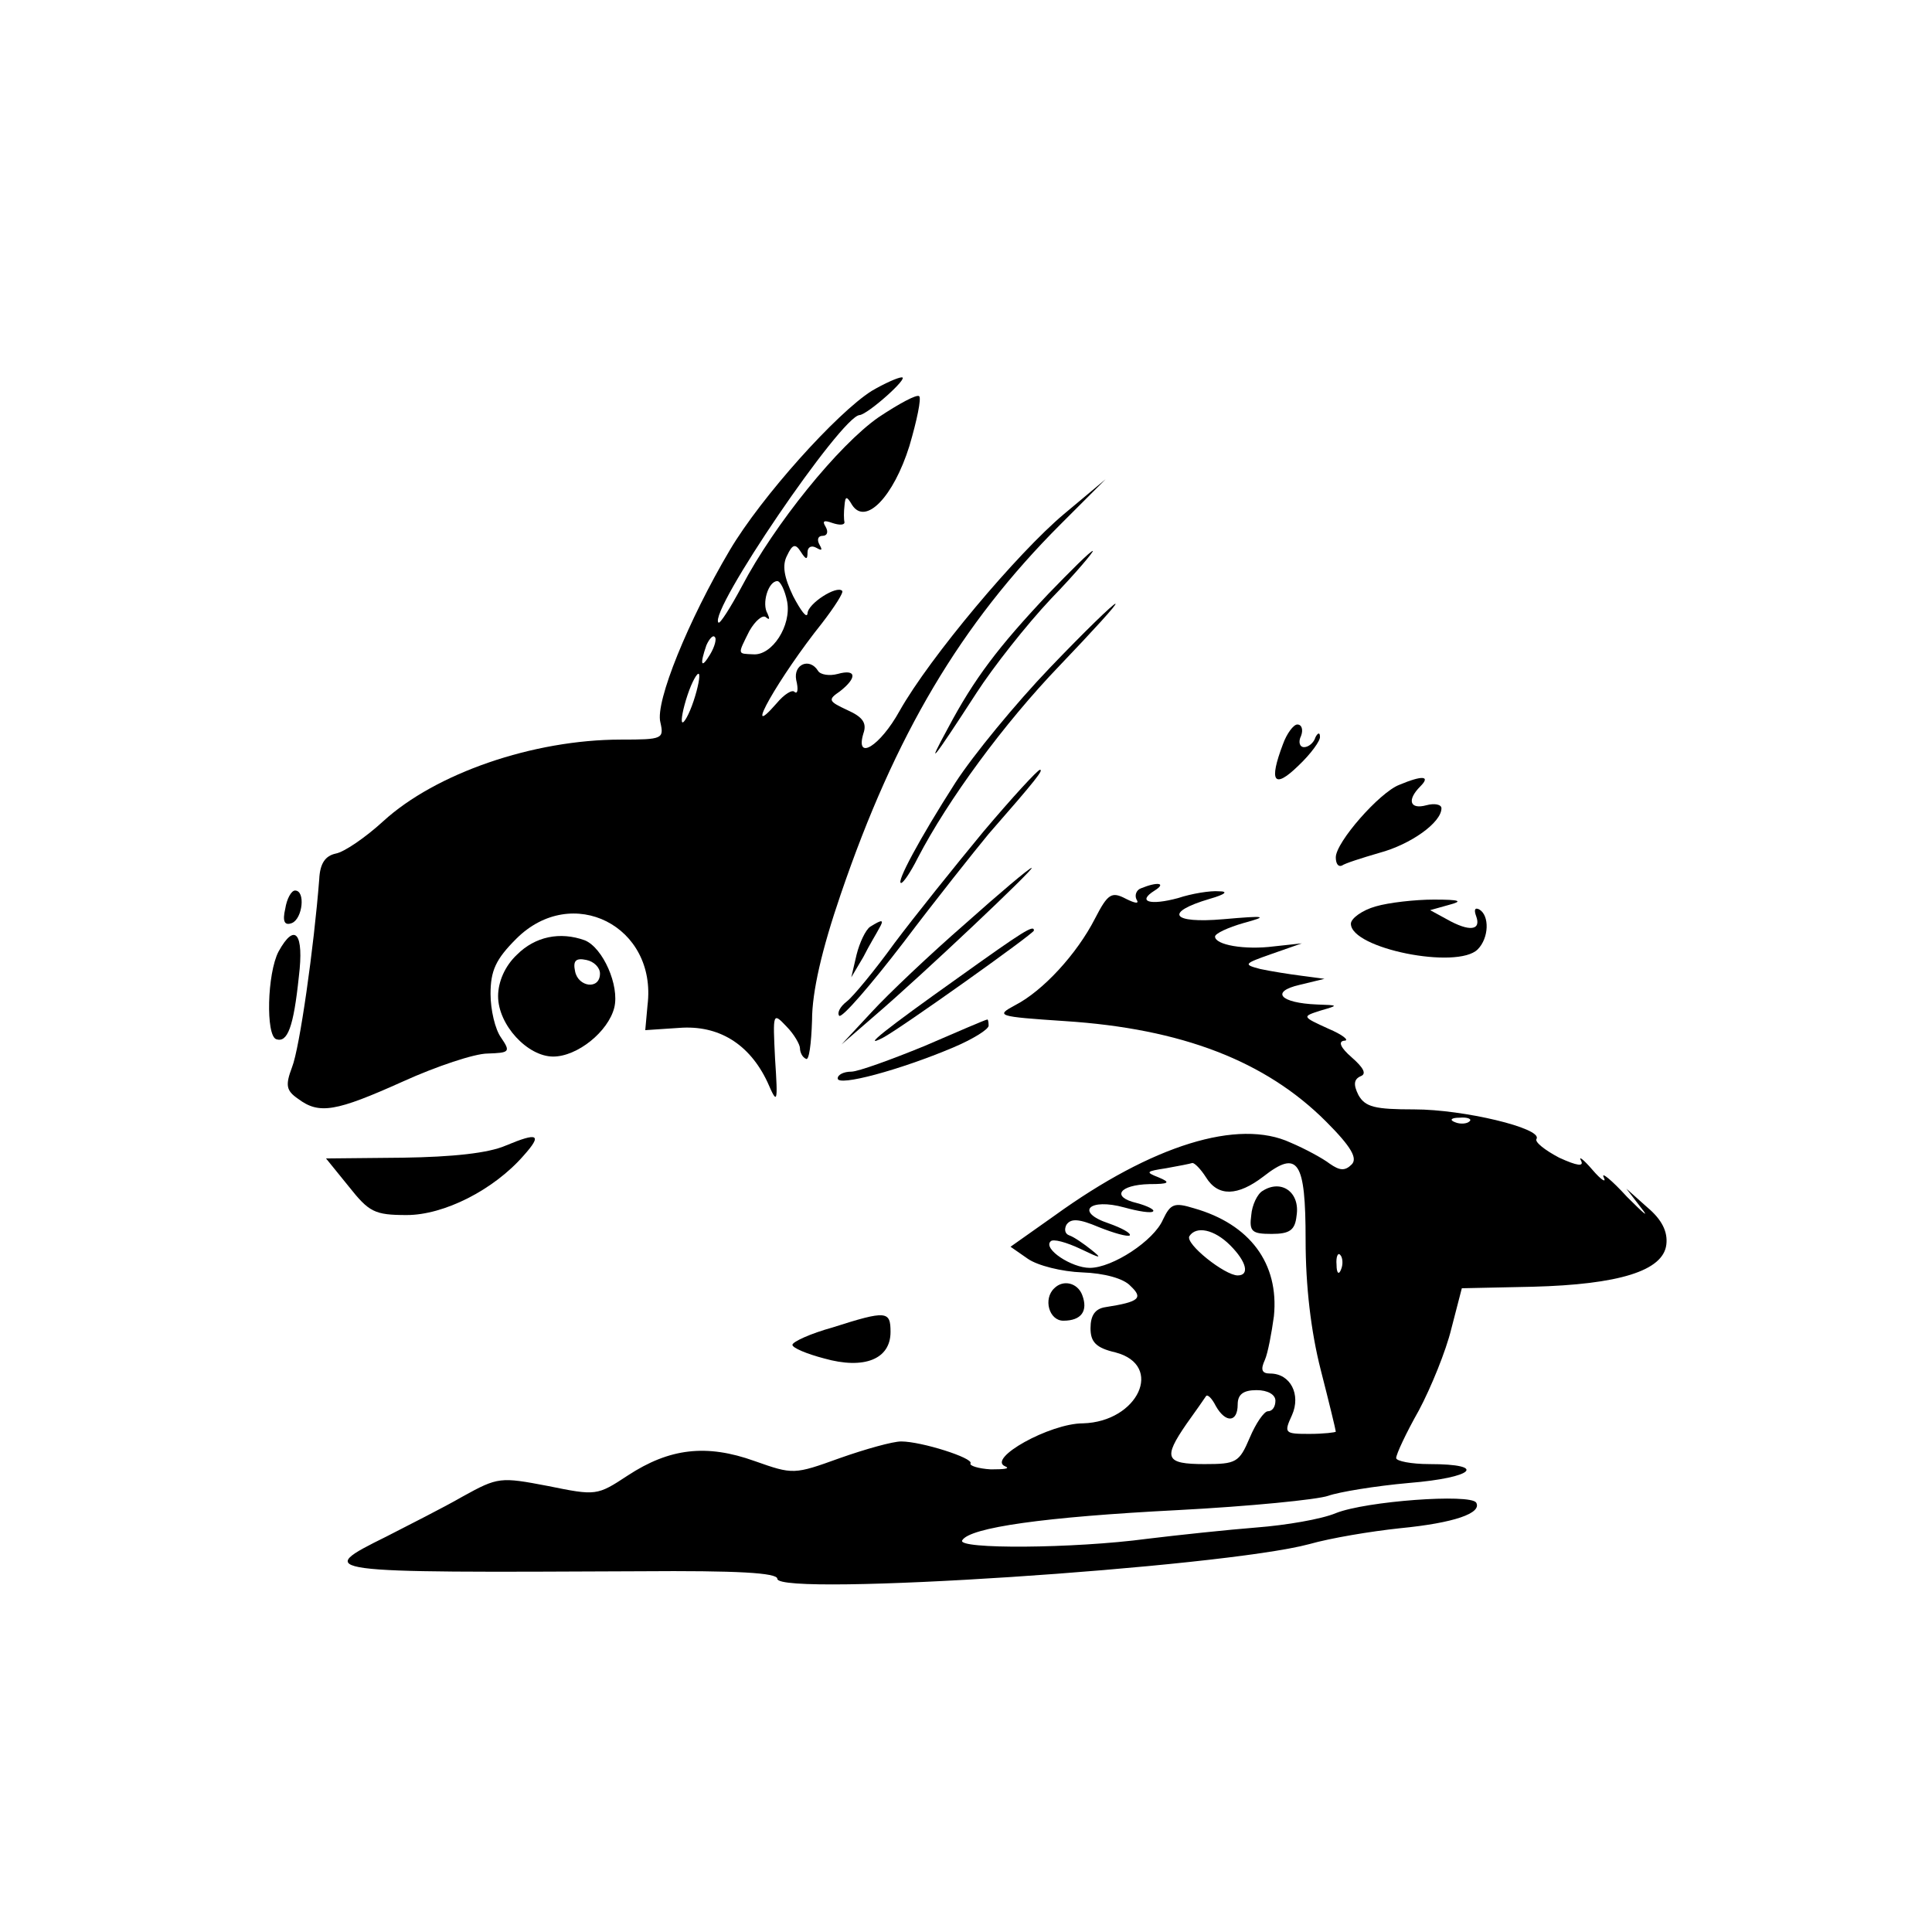
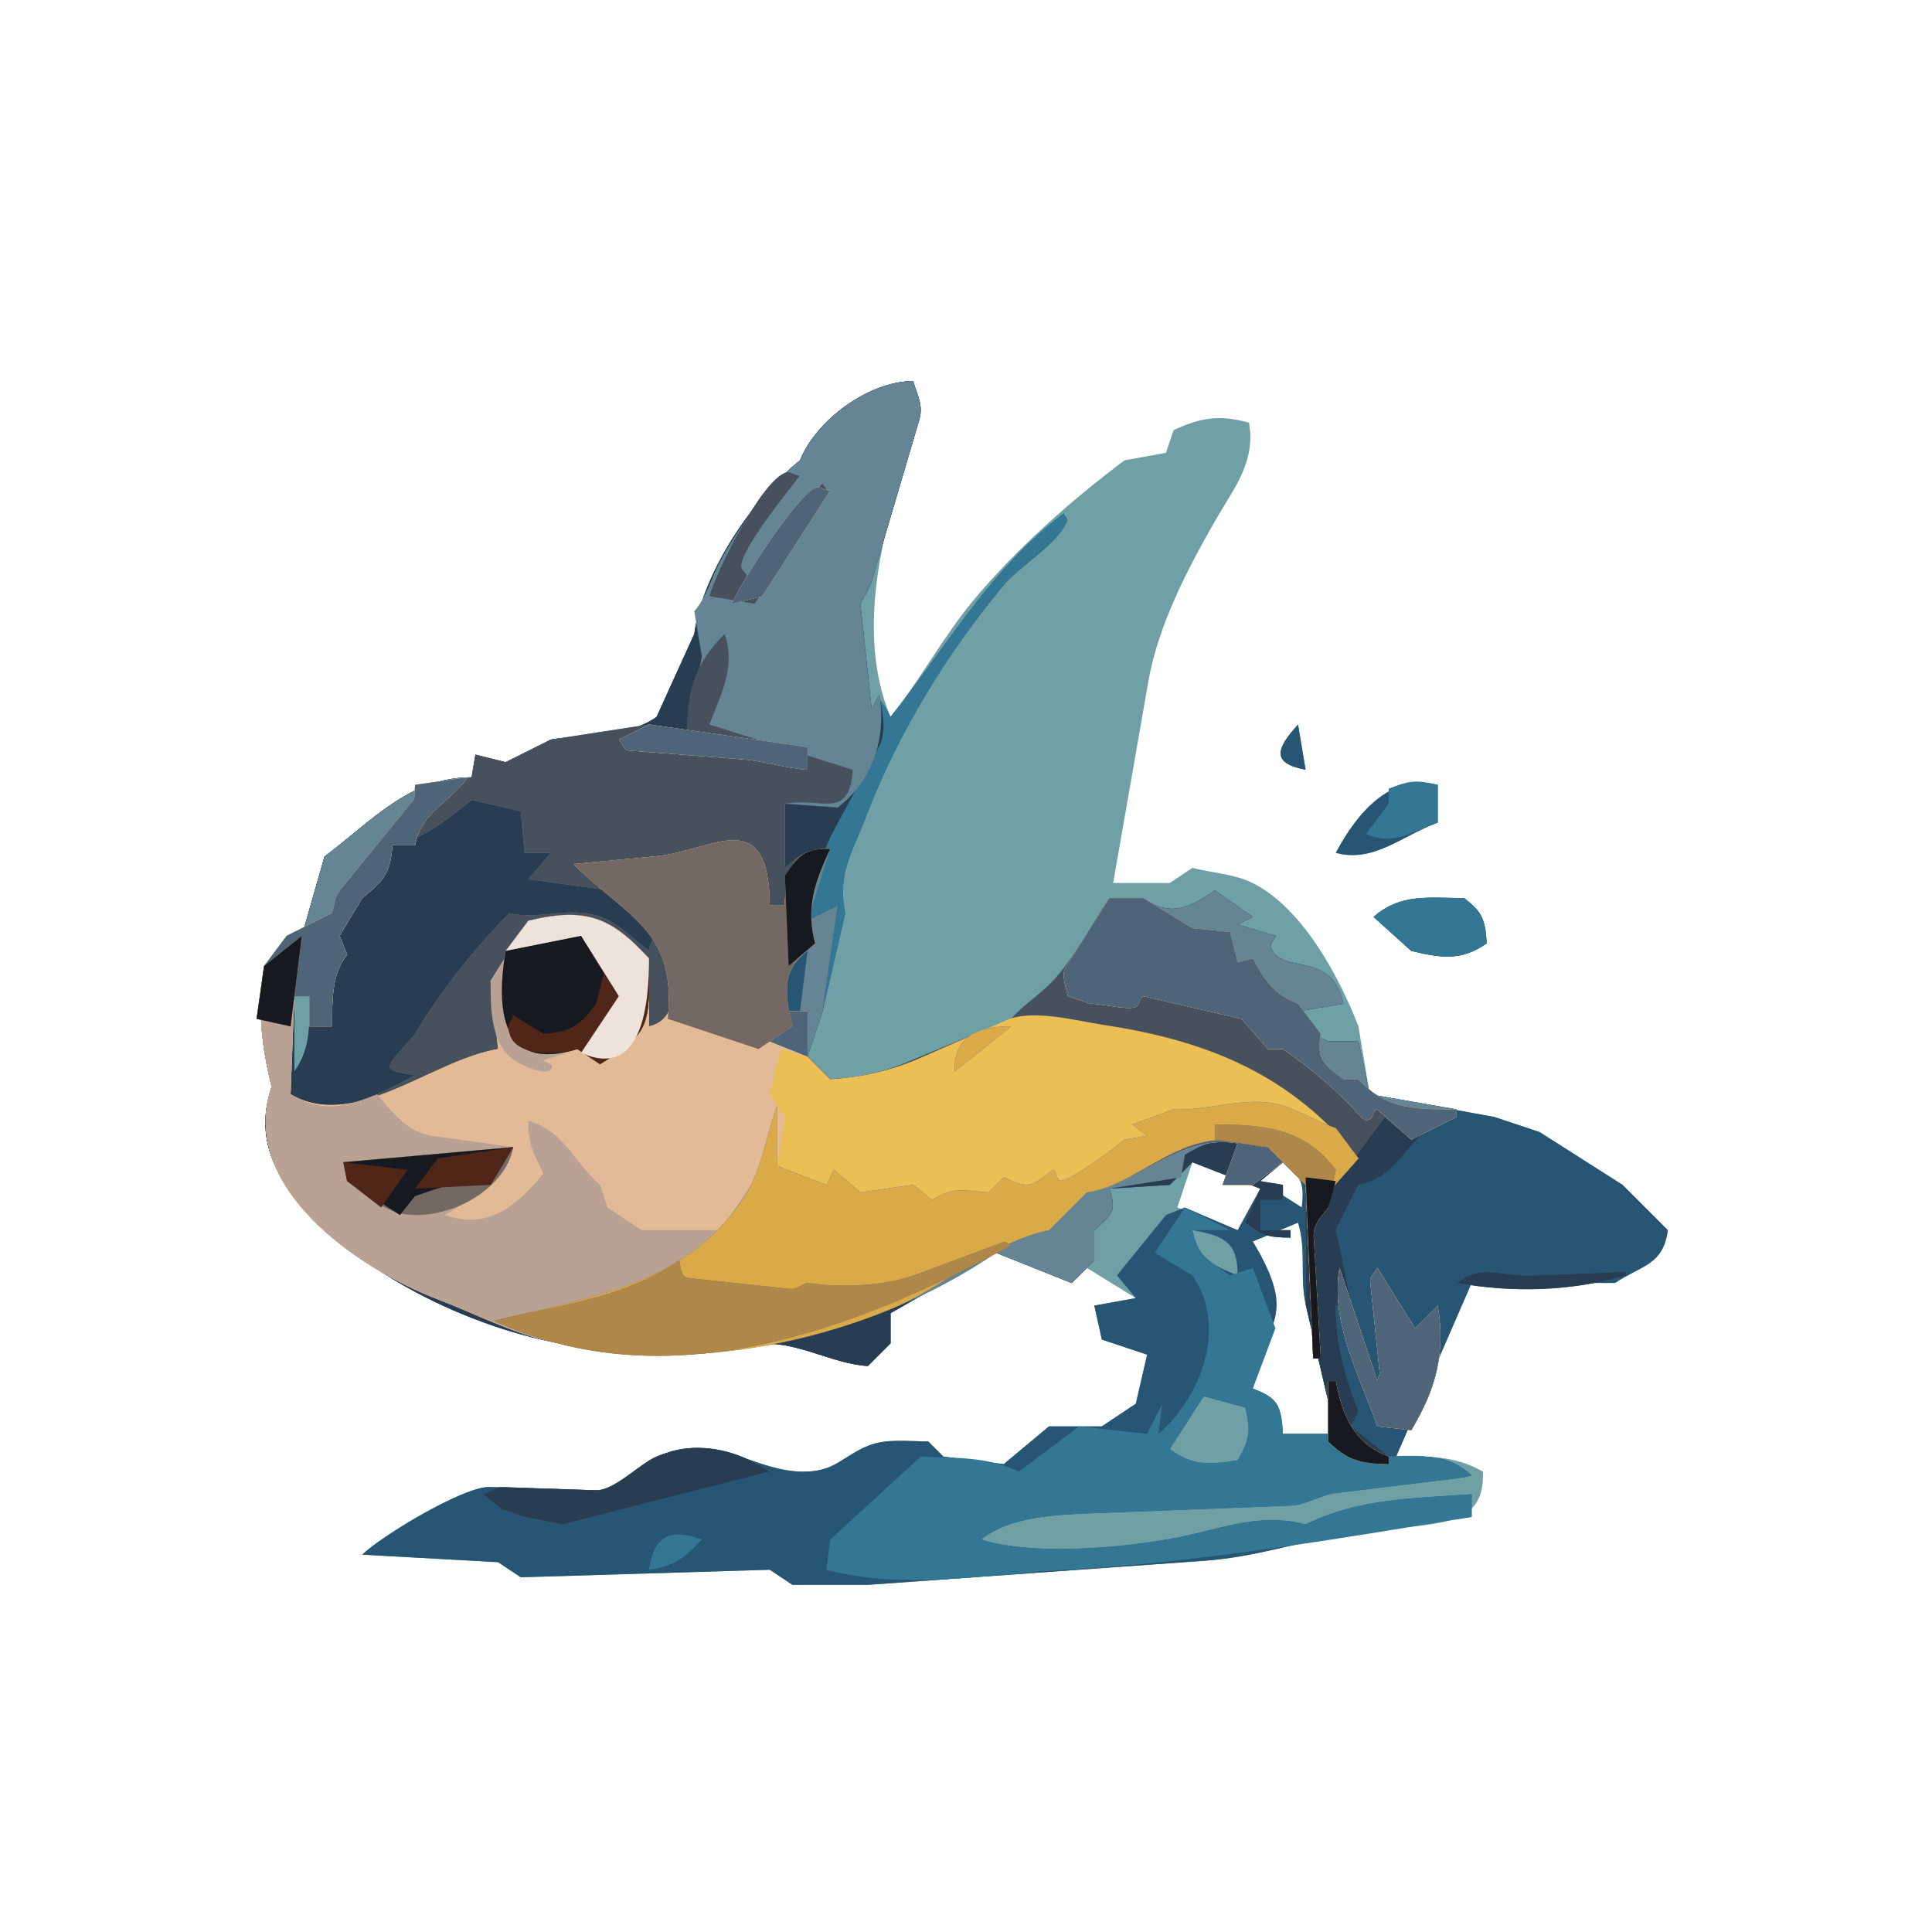
- <svg xmlns="http://www.w3.org/2000/svg" version="1.0" width="256pt" height="256pt" viewBox="0 0 256 256" preserveAspectRatio="xMidYMid meet">
-   <g transform="translate(0,256) scale(0.1,-0.1)" fill="#000000" stroke="none">
-     <path d="M1155 2042 c-46 -29 -146 -140 -188 -211 -55 -93 -99 -201 -92 -228 5 -22 3 -23 -52 -23 -117 0 -246 -45 -315 -108 -24 -22 -52 -41 -63 -43 -14 -3 -21 -13 -22 -34 -7 -90 -26 -224 -36 -249 -9 -24 -8 -31 8 -42 28 -21 50 -17 139 23 44 20 95 37 112 37 29 1 31 2 18 21 -8 11 -14 37 -14 58 0 31 7 46 34 73 74 74 187 17 174 -88 l-3 -33 45 3 c52 4 93 -21 117 -72 13 -30 14 -29 10 31 -3 61 -3 62 15 43 10 -10 18 -24 18 -29 0 -5 3 -12 8 -14 4 -3 7 20 8 51 0 38 13 94 38 167 72 211 159 358 291 490 l60 60 -55 -46 c-62 -52 -178 -190 -218 -261 -26 -47 -59 -67 -48 -30 5 14 -1 22 -21 31 -26 12 -26 14 -10 25 23 18 22 30 -3 23 -11 -3 -23 -1 -26 4 -11 18 -33 9 -29 -12 3 -12 2 -19 -2 -16 -3 4 -14 -3 -24 -15 -48 -55 4 36 60 106 17 22 29 41 27 43 -7 8 -46 -17 -46 -30 -1 -7 -9 4 -19 23 -12 25 -15 41 -8 54 7 15 11 16 18 5 7 -11 9 -11 9 -1 0 7 5 10 12 6 7 -4 8 -3 4 4 -4 7 -2 12 4 12 6 0 8 5 4 12 -5 8 -2 9 9 5 9 -3 16 -3 16 1 -1 4 -1 14 0 22 1 13 3 13 10 1 18 -28 55 11 76 78 10 34 16 63 13 66 -3 3 -27 -10 -54 -28 -53 -37 -138 -142 -181 -224 -15 -28 -29 -50 -31 -48 -14 14 163 274 187 275 11 1 66 50 56 50 -5 0 -23 -8 -40 -18z m-112 -279 c6 -32 -20 -72 -45 -70 -21 1 -21 -1 -5 31 8 14 18 22 22 18 5 -4 5 -2 2 5 -8 13 1 43 13 43 4 0 10 -12 13 -27z m-102 -70 c-12 -20 -14 -14 -5 12 4 9 9 14 11 11 3 -2 0 -13 -6 -23z m-22 -62 c-6 -18 -13 -30 -15 -28 -2 2 1 18 7 36 6 18 13 30 15 28 2 -2 -1 -18 -7 -36z" />
-     <path d="M1389 1773 c-66 -70 -98 -112 -133 -178 -30 -55 -21 -44 38 47 22 34 66 90 99 125 33 34 57 63 55 63 -3 0 -29 -26 -59 -57z" />
-     <path d="M1391 1675 c-45 -47 -101 -115 -125 -152 -48 -75 -79 -133 -72 -133 3 0 13 15 22 33 40 77 114 178 188 255 43 45 77 82 74 82 -3 0 -42 -38 -87 -85z" />
-     <path d="M1700 1574 c-19 -50 -12 -60 20 -29 17 16 30 34 29 39 0 6 -3 5 -6 -1 -2 -7 -9 -13 -15 -13 -6 0 -8 7 -4 15 3 8 1 15 -5 15 -5 0 -14 -12 -19 -26z" />
-     <path d="M1303 1458 c-38 -46 -91 -112 -118 -148 -26 -36 -55 -71 -63 -77 -9 -7 -13 -15 -10 -19 4 -3 42 41 85 97 43 57 94 121 113 144 63 72 73 85 68 85 -3 0 -37 -37 -75 -82z" />
-     <path d="M1854 1520 c-26 -10 -84 -76 -84 -96 0 -8 3 -13 8 -11 4 3 26 10 50 17 41 11 82 40 82 59 0 5 -9 7 -20 4 -22 -6 -26 7 -8 25 14 14 3 15 -28 2z" />
-     <path d="M1279 1336 c-46 -40 -102 -93 -124 -117 l-40 -43 45 39 c63 54 212 195 207 195 -3 0 -42 -33 -88 -74z" />
-     <path d="M1512 1383 c-6 -2 -9 -9 -6 -15 4 -6 -2 -5 -14 1 -19 10 -24 7 -41 -26 -24 -47 -69 -96 -106 -115 -26 -14 -24 -15 66 -21 155 -10 266 -53 346 -133 34 -34 42 -49 34 -57 -9 -9 -16 -8 -29 1 -9 7 -33 20 -52 28 -69 32 -183 -3 -313 -97 l-58 -41 23 -16 c13 -9 45 -17 72 -18 29 -1 55 -8 64 -18 17 -16 12 -21 -33 -28 -14 -2 -20 -11 -20 -28 0 -18 7 -26 33 -32 65 -17 30 -92 -43 -94 -44 0 -128 -47 -103 -57 7 -3 -1 -4 -19 -4 -17 1 -29 5 -27 8 4 7 -65 29 -92 29 -11 0 -47 -10 -81 -22 -61 -22 -62 -22 -113 -4 -64 23 -113 17 -168 -19 -41 -27 -42 -27 -106 -14 -63 12 -66 12 -113 -14 -26 -15 -72 -38 -101 -53 -97 -48 -92 -48 336 -46 129 1 182 -2 182 -10 0 -24 590 15 705 46 28 8 82 17 120 21 72 7 109 20 101 34 -8 12 -146 2 -186 -14 -19 -8 -66 -16 -105 -19 -38 -3 -104 -10 -145 -15 -97 -13 -253 -14 -245 -2 10 17 109 31 285 40 96 5 186 14 200 19 14 5 62 13 107 17 86 7 105 25 27 25 -24 0 -44 4 -44 8 0 5 13 33 30 63 16 30 36 79 43 108 l14 54 94 2 c114 3 173 21 177 56 2 17 -6 33 -25 49 l-28 25 20 -26 c11 -14 3 -7 -19 15 -21 23 -35 34 -31 26 4 -8 -3 -4 -15 10 -12 14 -19 19 -15 12 4 -8 -5 -7 -29 4 -19 10 -33 21 -30 25 8 14 -97 39 -162 39 -52 0 -65 3 -74 19 -7 14 -6 21 3 25 8 3 4 11 -12 25 -15 13 -18 21 -10 22 8 0 -2 8 -21 16 -35 16 -35 16 -10 24 24 7 24 7 -5 8 -49 2 -62 17 -23 26 l33 8 -30 4 c-16 2 -41 6 -55 9 -23 6 -22 7 15 20 l40 14 -37 -4 c-39 -5 -78 2 -78 13 0 4 17 12 38 18 33 9 30 10 -27 5 -69 -6 -79 9 -18 27 21 6 25 10 12 10 -11 1 -36 -3 -54 -9 -37 -10 -55 -5 -31 10 16 10 4 12 -18 3z m435 -309 c-3 -3 -12 -4 -19 -1 -8 3 -5 6 6 6 11 1 17 -2 13 -5z m-349 -74 c16 -26 42 -25 76 1 46 36 56 21 56 -84 0 -61 7 -121 20 -172 11 -43 20 -80 20 -82 0 -1 -16 -3 -35 -3 -33 0 -34 1 -23 25 12 27 -2 55 -29 55 -11 0 -13 5 -7 18 4 9 9 36 12 58 7 70 -32 122 -106 143 -26 8 -31 6 -41 -15 -12 -28 -67 -64 -97 -64 -24 0 -62 25 -52 35 3 4 21 -1 40 -10 27 -13 29 -13 14 -1 -10 8 -23 17 -29 19 -6 2 -7 8 -4 14 6 9 17 8 43 -3 20 -8 38 -13 41 -11 2 3 -11 10 -28 16 -45 15 -26 34 21 21 18 -5 36 -8 38 -5 2 2 -7 7 -22 11 -34 8 -23 24 17 25 26 0 29 2 12 9 -18 7 -16 8 10 12 17 3 32 6 35 7 3 0 11 -8 18 -19z m32 -90 c22 -22 26 -40 10 -40 -17 0 -70 42 -64 52 9 14 33 9 54 -12z m147 -32 c-3 -8 -6 -5 -6 6 -1 11 2 17 5 13 3 -3 4 -12 1 -19z m-87 -174 c0 -8 -4 -14 -10 -14 -5 0 -16 -16 -24 -35 -14 -33 -18 -35 -60 -35 -52 0 -55 8 -24 53 13 18 24 34 26 37 2 3 8 -3 13 -13 13 -23 29 -22 29 2 0 13 7 19 25 19 15 0 25 -6 25 -14z" />
-     <path d="M1673 982 c-7 -4 -14 -19 -15 -32 -3 -22 1 -25 27 -25 24 0 31 5 33 24 5 31 -20 49 -45 33z" />
-     <path d="M378 1356 c-4 -17 -1 -23 9 -19 14 6 18 43 4 43 -5 0 -11 -11 -13 -24z" />
-     <path d="M1823 1359 c-18 -5 -33 -16 -33 -23 0 -33 141 -61 168 -34 15 15 16 45 2 53 -6 3 -7 -1 -4 -9 7 -19 -9 -21 -39 -4 l-22 12 25 7 c19 5 15 7 -20 7 -25 0 -60 -4 -77 -9z" />
-     <path d="M1153 1332 c-6 -4 -14 -21 -18 -37 l-7 -30 16 27 c8 16 18 32 21 38 7 12 4 12 -12 2z" />
-     <path d="M1269 1264 c-93 -66 -130 -95 -99 -79 23 12 200 138 200 142 0 8 -13 0 -101 -63z" />
-     <path d="M369 1299 c-15 -29 -17 -111 -3 -116 15 -5 23 16 30 83 7 57 -5 73 -27 33z" />
-     <path d="M685 1295 c-16 -15 -25 -36 -25 -55 0 -38 39 -80 73 -80 32 0 73 33 81 65 7 29 -15 79 -39 89 -33 12 -66 5 -90 -19z m110 -25 c0 -22 -29 -18 -33 3 -3 14 1 18 15 15 10 -2 18 -10 18 -18z" />
-     <path d="M1225 1174 c-44 -18 -88 -34 -97 -34 -10 0 -18 -4 -18 -9 0 -11 82 11 153 41 26 11 47 24 47 29 0 5 -1 9 -2 8 -2 0 -39 -16 -83 -35z" />
-     <path d="M670 1042 c-23 -10 -70 -15 -136 -16 l-102 -1 30 -37 c27 -34 34 -38 77 -38 49 0 115 33 155 79 25 28 19 31 -24 13z" />
-     <path d="M1397 853 c-15 -14 -7 -43 12 -43 24 0 33 13 25 34 -6 16 -25 21 -37 9z" />
-     <path d="M1103 801 c-29 -8 -53 -19 -53 -23 0 -4 19 -12 42 -18 53 -15 88 -1 88 35 0 28 -5 29 -77 6z" />
-   </g>
+ <svg xmlns="http://www.w3.org/2000/svg" version="1.1" width="256" height="256" viewBox="0 0 256 256">
+   <path fill="#6ea0a5" d="M121 50.5C122.62 56.55 119.75 61.41 118.16 67.31C115.76 76.17 114.38 86.36 118 95C121.96 90.06 124.96 84.38 129 79.53C134.68 72.71 141.98 66.26 149 61L154.5 60L155.5 57C159.2 55.29 161.58 54.95 165.5 56C166.42 61.26 163.49 64.68 161 69.03C157.29 75.52 153.46 82.87 152.16 90.31L147.5 117L155 117L158 115C160.61 115.67 163.55 115.8 165.97 117C172.6 120.29 177.51 129.54 180 136L181.5 145L198 148L204 150L215 157L221 163C220.37 167.67 217.51 167.65 214 170L195 170L185 193C189.33 193 192.71 192.82 196.5 195C196.62 198.36 195.49 200.58 191.94 201.5C187.53 202.64 182.72 202.32 178.25 203.19C172.06 204.39 166.05 206.35 159.62 206.81L115 210L105 210L102 208L69 209L66 207L48 206C50.42 203.61 61.43 196.92 64.89 197.03L78.94 197.47C82.06 197.57 86.17 192.95 89.38 192.19C95.87 190.64 100.39 195 106.5 195C110.68 195 111.59 192.98 115.05 191.56C117.45 190.58 120.46 191 123 191L125 193L133 194L139 189L146 189L150.5 186L152 179.5L146 177.5L145 173L150.5 172L144 168L142 170L132 166L118 174L118 178L115 181C110.2 180.75 105.04 177.39 100.38 178.19C94.91 179.12 89.55 179 84 179C70.22 179 54.1 172.61 43.81 163.47C37.95 158.25 33.17 152.27 36 144C34.65 138.6 34.09 133.46 35 128L40 124L42 117L43 113.5C49.4 108.7 54.25 103 62.5 103L63 100L67 101L73 98C77.69 97.21 83.07 97.76 87 95L92 84C93.08 75.93 99.67 66.13 106 61C108.19 55.58 115.2 50.5 121 50.5ZM173 102C168.32 101.12 169.16 99.12 172 96L173 102ZM190.5 104L190.5 109C185.84 110.69 182 114.39 177 113C179.84 107.68 184.23 102.46 190.5 104ZM197 125C193.59 127.38 190.9 126.94 187 126L182 121.5C185.59 118.34 189.31 119 194 119C196.44 120.87 196.79 121.83 197 125ZM172.5 160C172.84 156.76 172.49 155.91 170 154L167 156.5L172.5 160ZM167 157.5L158 154L156 160L164 163L167 157.5ZM166 184C169.35 185.27 169.73 186.19 170 190L177 190L173.03 172.94C172.19 169.3 173.13 165.68 172 162L166 164.5C172.4 175.16 167.26 175 166 184Z" />
+   <path fill="#275574" d="M121 50.5C121.47 52.24 122.4 53.63 121.81 55.62L115.5 77C115.2 78 114.47 79.06 114 80L115.5 94C115.99 94.2 115.94 92.75 116.47 92.75C116.92 92.75 117.82 94.74 118 95C125.49 85.64 131.2 75.35 141 68C140.87 68.33 141.54 68.67 141.41 69C140.15 72.14 135.18 74.92 133 77.53C125.47 86.57 119.02 97.08 114.84 108C112.98 112.88 110.88 115.72 112 121L109 134L107 140L110 143C113.5 142.82 116.74 142.2 120 140.84L134 135C135.85 132.91 138.22 131.58 140 129.47C142.72 126.25 144.68 122.49 147 119L151.5 119C155.06 121.5 157.44 120.39 161 118L166 121.5L164 122.5L169 124C169.03 124.33 168.23 125.02 168.38 125.47C169.66 129.31 176.55 125.74 178 133L172 134L172 136L176 138L180 138L181.5 145L198 148L204 150L215 157L221 163C220.37 167.67 217.51 167.65 214 170L195 170L185 193C189.21 193 191.88 192.64 195 195.5C194.54 195.58 194.09 195.76 193.62 195.81L177 197.84C174.99 198.09 173.05 199.42 171 199.5L145.02 200.5C140.04 200.69 133.8 200.9 130 204C136.74 206.16 148.54 205.13 155.62 203.81C161.86 202.65 166.7 200.35 173 202C179.89 198.56 187.38 198.53 195 198L195 201C189.48 201.9 183.75 202.12 178.25 203.19C172.06 204.39 166.05 206.35 159.62 206.81L115 210L105 210L102 208L69 209L66 207L48 206C50.42 203.61 61.43 196.92 64.89 197.03L78.94 197.47C82.06 197.57 86.17 192.95 89.38 192.19C95.87 190.64 100.39 195 106.5 195C110.68 195 111.59 192.98 115.05 191.56C117.45 190.58 120.46 191 123 191L125 193L133 194L139 189L146 189L150.5 186L152 179.5L146 177.5L145 173L150.5 172L148 169L154.5 161L157 160L164 163L167 157.5L158 154L155 157L147 157.5C147.96 160.54 147.43 160.82 145 163L145 167L142 170L132 166L118 174L118 178L115 181C110.2 180.75 105.04 177.39 100.38 178.19C94.91 179.12 89.55 179 84 179C70.22 179 54.1 172.61 43.81 163.47C37.95 158.25 33.17 152.27 36 144C34.65 138.6 34.09 133.46 35 128L40 124L42 117L43 113.5C49.4 108.7 54.25 103 62.5 103L63 100L67 101L73 98C77.69 97.21 83.07 97.76 87 95L92 84C93.08 75.93 99.67 66.13 106 61C108.19 55.58 115.2 50.5 121 50.5ZM173 102C168.32 101.12 169.16 99.12 172 96L173 102ZM190.5 104L190.5 109C185.84 110.69 182 114.39 177 113C179.84 107.68 184.23 102.46 190.5 104ZM197 125C193.59 127.38 190.9 126.94 187 126L182 121.5C185.59 118.34 189.31 119 194 119C196.44 120.87 196.79 121.83 197 125ZM41 132L39 132L39 142C41.23 138.8 41 135.84 41 132ZM172.5 160C172.84 156.76 172.49 155.91 170 154L167 156.5L172.5 160ZM166 184C169.35 185.27 169.73 186.19 170 190L177 190L173.03 172.94C172.19 169.3 173.13 165.68 172 162L166 164.5C172.4 175.16 167.26 175 166 184ZM164 169C164 164.69 162.34 163.77 158 163C158.75 166.73 160.57 167.63 164 169ZM165 186.5L159.5 185L155 192C157.97 194.24 160.11 194.1 164 193.5C165.63 190.65 165.76 189.59 165 186.5Z" />
+   <path fill="#337794" d="M121 50.5C121.47 52.24 122.4 53.63 121.81 55.62L115.5 77C115.2 78 114.47 79.06 114 80L115.5 94C115.99 94.2 115.94 92.75 116.47 92.75C116.92 92.75 117.82 94.74 118 95C125.49 85.64 131.2 75.35 141 68C140.87 68.33 141.54 68.67 141.41 69C140.15 72.14 135.18 74.92 133 77.53C125.47 86.57 119.02 97.08 114.84 108C112.98 112.88 110.88 115.72 112 121L109 134L107 140L110 143C113.5 142.82 116.74 142.2 120 140.84L134 135C135.85 132.91 138.22 131.58 140 129.47C142.72 126.25 144.68 122.49 147 119L151.5 119C155.06 121.5 157.44 120.39 161 118L166 121.5L164 122.5L169 124C169.03 124.33 168.23 125.02 168.38 125.47C169.66 129.31 176.55 125.74 178 133L172 134L172 136L176 138L180 138L181.5 145L193 147L193 148C186.49 149.22 186.25 155.83 180 157L177 163C178.75 169.85 179.07 176.78 182.5 183C182.57 182.6 182.85 182.22 182.81 181.81L181.56 169.81C181.49 169.14 182.22 168.62 182.5 168L187.5 176L190.5 173C191.56 179.33 190.24 184.11 187 189.5L182.5 189L178 173L177 173C177 178.19 178.16 182.22 180 187L179 189L182 193C186.94 193 191.27 192.12 195 195.5C194.54 195.58 194.09 195.76 193.62 195.81L177 197.84C174.99 198.09 173.05 199.42 171 199.5L145.02 200.5C140.04 200.69 133.8 200.9 130 204C136.74 206.16 148.54 205.13 155.62 203.81C161.86 202.65 166.7 200.35 173 202C179.89 198.56 187.38 198.53 195 198L195 201C176.95 203.95 159.25 207 140.89 208.03C130.73 208.6 119.42 210.7 109.5 208L110 204L122 193C126.44 193.24 130.64 192.91 135 195L143 189L152 190L154 186L153.5 190C159.2 185.07 162.71 175.75 158 169L153 166L157 160L163 163L158 163C158.69 166.44 160.15 167.05 163 169L166 168L169 176L166 184C169.35 185.27 169.73 186.19 170 190L177 190L173.03 172.94L173 157L170 154L167 156.5L170 157L170 159L167 159L167 163L171 163L171 164C168.02 163.96 167.14 163.74 165 162L167 157.5L158 154L155 157L147 157.5C147.96 160.54 147.43 160.82 145 163L145 167L142 170L132 166L118 174L118 178L115 181C110.2 180.75 105.04 177.39 100.38 178.19C94.91 179.12 89.55 179 84 179C70.22 179 54.1 172.61 43.81 163.47C37.95 158.25 33.17 152.27 36 144C34.65 138.6 34.09 133.46 35 128L40 124L42 117L43 113.5C49.4 108.7 54.25 103 62.5 103L63 100L67 101L73 98C77.69 97.21 83.07 97.76 87 95L92 84C93.08 75.93 99.67 66.13 106 61C108.19 55.58 115.2 50.5 121 50.5ZM190.5 104L190.5 109C186.93 110.3 184.53 112.09 181 110.5L184 106.5L184 104.5C186.81 103.41 187.67 103.31 190.5 104ZM197 125C193.59 127.38 190.9 126.94 187 126L182 121.5C185.59 118.34 189.31 119 194 119C196.44 120.87 196.79 121.83 197 125ZM107 126C104.11 128.45 104.04 129.99 104 134L106 134L107 126ZM41 132L39 132L39 142C41.23 138.8 41 135.84 41 132ZM215.5 169C208 171.14 200.53 171.31 193 170C196.44 167.38 198.69 169.16 203 169L215.38 168.53C215.54 168.53 215.34 168.98 215.5 169ZM165 186.5L159.5 185L155 192C157.97 194.24 160.11 194.1 164 193.5C165.63 190.65 165.76 189.59 165 186.5ZM102 195L74.5 202L69.5 201L66.5 200L64 198C65.32 197.57 65.33 197.01 66.85 197.06L78.94 197.47C81.38 197.55 84.77 193.93 87 193C92.31 190.78 97.47 191.98 102 195ZM93 204C90.78 206.39 89.35 207.53 86 208C86.64 203.47 88.79 202.47 93 204Z" />
+   <path fill="#283d51" d="M121 50.5C121.47 52.24 122.4 53.63 121.81 55.62L115.5 77C115.2 78 114.47 79.06 114 80L115.5 94L116.5 92C116.87 94.11 117.58 96.91 116.47 98.96L110.5 110C108.65 113.42 107.63 118.23 107 122L111 120L109 134L107 140L110 143C113.5 142.82 116.74 142.2 120 140.84L134 135C135.85 132.91 138.22 131.58 140 129.47C142.72 126.25 144.68 122.49 147 119L151.5 119C155.06 121.5 157.44 120.39 161 118L166 121.5L164 122.5L169 124C169.03 124.33 168.23 125.02 168.38 125.47C169.66 129.31 176.55 125.74 178 133L172 134L172 136L176 138L180 138L181.5 145L193 147L193 148C186.49 149.22 186.25 155.83 180 157L177 163C178.75 169.85 179.07 176.78 182.5 183C182.57 182.6 182.85 182.22 182.81 181.81L181.56 169.81C181.49 169.14 182.22 168.62 182.5 168L187.5 176L190.5 173C191.56 179.33 190.24 184.11 187 189.5L182.5 189L178 173L177 173C177 178.19 178.16 182.22 180 187L179 189L184 193L184 194C180.33 193.95 178.54 193.5 176 191C176.08 190.7 176.87 189.38 176.78 189L173.03 172.94L173 157L170 154L167 156.5L170 157L170 159L167 159L167 163L171 163L171 164C168.02 163.96 167.14 163.74 165 162L167 157.5L158 154L155 157L147 157.5C147.96 160.54 147.43 160.82 145 163L145 167L142 170L132 166L118 174L118 178L115 181C110.2 180.75 105.04 177.39 100.38 178.19C94.91 179.12 89.55 179 84 179C70.22 179 54.1 172.61 43.81 163.47C37.95 158.25 33.17 152.27 36 144C34.65 138.6 34.09 133.46 35 128L40 124L42 117L43 113.5C49.4 108.7 54.25 103 62.5 103L63 100L67 101L73 98C77.69 97.21 83.07 97.76 87 95L92 84C93.08 75.93 99.67 66.13 106 61C108.19 55.58 115.2 50.5 121 50.5ZM107 126C104.11 128.45 104.04 129.99 104 134L106 134L107 126ZM41 132L39 132L39 142C41.23 138.8 41 135.84 41 132ZM215.5 169C208 171.14 200.53 171.31 193 170C196.44 167.38 198.69 169.16 203 169L215.38 168.53C215.54 168.53 215.34 168.98 215.5 169ZM102 195L74.5 202L69.5 201L66.5 200L64 198C65.32 197.57 65.33 197.01 66.85 197.06L78.94 197.47C81.38 197.55 84.77 193.93 87 193C92.31 190.78 97.47 191.98 102 195Z" />
+   <path fill="#658595" d="M121 50.5C121.47 52.24 122.4 53.63 121.81 55.62L115.5 77C115.2 78 114.47 79.06 114 80L115.5 94L116.5 92C117.49 97.72 115.68 103.42 111 107L104 106.5L104 115C106.14 113.13 107.12 112.4 110 112.5L107 122L111 120L109 134L107 140L110 143C113.5 142.82 116.74 142.2 120 140.84L134 135C135.85 132.91 138.22 131.58 140 129.47C142.72 126.25 144.68 122.49 147 119L151.5 119C155.06 121.5 157.44 120.39 161 118L166 121.5L164 122.5L169 124C169.03 124.33 168.23 125.02 168.38 125.47C169.66 129.31 176.55 125.74 178 133L172 134L172 136L176 138L180 138L181.5 145L193 147L193 148L187 151L183.5 148L176 158L176 160C175.13 161.23 173.96 162.14 174.06 163.85L175 180L174 180L173 157L170 154L166 157L162 157L164 151.5C160.76 150.93 159.73 151.44 157 153L156.5 156L147 157.5C147.96 160.54 147.43 160.82 145 163L145 167L142 170L132 166C115.37 177.41 92.92 182.04 73.19 177.81C67.85 176.67 63.03 174.08 58 172.16C47.38 168.09 31.48 157.21 36 144C34.65 138.6 34.09 133.46 35 128L40 124L42 117L43 113.5C49.4 108.7 54.25 103 62.5 103L63 100L67 101L73 98L86 96L91 97L93 87L92 81C93.83 78.79 94.19 76.61 95.53 74.19C98.19 69.37 101.69 64.49 106 61C108.19 55.58 115.2 50.5 121 50.5ZM69 107.5L62.5 106C59.22 108.59 56.11 111.23 52 112C51.74 115.74 50.81 116.72 48 119L45 124L46 126.5C43.9 129.12 44.04 132.48 44 136L41 136L41 132L39 132L38.5 145C44.51 148.49 49.33 145.34 55 142.5C54.38 142.34 51.98 142.11 51.62 141.47C51.26 140.8 54.58 137.7 55 136.97C58.08 131.68 63.17 125.33 67.5 121C71.21 121.91 74.81 120.27 78.62 121.19C81.7 121.93 83.61 124.24 86 126C85.9 125.39 86.57 124.78 86.41 124.19C85.89 122.36 81.8 118.12 80.03 117.88L70 116.5L73 113L69.5 113L69 107.5ZM107 126C104.11 128.45 104.04 129.99 104 134L106 134L107 126ZM182.5 183C182.57 182.6 182.85 182.22 182.81 181.81L181.56 169.81C181.49 169.14 182.22 168.62 182.5 168L187.5 176L190.5 173C191.56 179.33 190.24 184.11 187 189.5L182.5 189C180.19 182.29 176.22 175.29 177.5 168L182.5 183ZM177 183C177.83 187.69 179.53 191.36 184 193L184 194C180.33 193.95 178.54 193.5 176 191L176 183L177 183Z" />
+   <path fill="#47505d" d="M106 63C104.35 65.2 98.22 72.68 98.22 75.03C98.22 75.59 99 75.95 99 76.5L109 64C108.94 64.35 109.63 64.67 109.44 64.97L100 80L94 79C94.9 75.8 100.92 63.53 104.19 62.59C104.78 62.42 105.39 63.1 106 63ZM94 96L113 102C112.52 108.75 109.02 105.62 104 106.5L104 115C106.14 113.13 107.12 112.4 110 112.5C107.97 116.88 106.73 120.27 108 125C104.36 127.67 104.05 129.43 104 134L107 134L107 140L110 143C113.5 142.82 116.74 142.2 120 140.84L134 135C135.85 132.91 138.22 131.58 140 129.47C142.72 126.25 144.68 122.49 147 119L151.5 119L158 123L163 123.5L164 127.5L166 127C167.68 130.09 168.78 131.69 172 133L175 137C174.47 140.38 175.24 140.93 178 143L180 143C183.67 147.09 187.61 147 193 147L193 148L187 151L183.5 148L176 158L176 160C175.13 161.23 173.96 162.14 174.06 163.85L175 180L174 180L173 157L170 154L166 157L162 157L164 151.5C156.34 150.16 150.89 156.98 144 158L139 163C131.42 164.45 124.43 171.06 117 173.84C103.22 179.01 87.66 180.91 73.19 177.81C67.85 176.67 63.03 174.08 58 172.16C47.38 168.09 31.48 157.21 36 144C34.65 138.6 34.09 133.46 35 128L38 124L44 121C44.33 120.03 44.31 118.88 45 118.03L54.81 105.97C55.03 105.7 54.95 104.28 55 104L62.5 103L63 100L67 101L73 98L86 96L91 97C91.06 91.42 92.08 87.98 96 84C97.54 88.24 95.57 91.92 94 96ZM69 107.5L62.5 106C59.22 108.59 56.11 111.23 52 112C51.74 115.74 50.81 116.72 48 119L45 124L46 126.5C43.9 129.12 44.04 132.48 44 136L41 136L41 132L39 132L38.5 145C44.51 148.49 49.33 145.34 55 142.5C54.38 142.34 51.98 142.11 51.62 141.47C51.26 140.8 54.58 137.7 55 136.97C58.08 131.68 63.17 125.33 67.5 121C71.21 121.91 74.81 120.27 78.62 121.19C81.7 121.93 83.61 124.24 86 126C85.9 125.39 86.57 124.78 86.41 124.19C85.89 122.36 81.8 118.12 80.03 117.88L70 116.5L73 113L69.5 113L69 107.5ZM182.5 183C182.57 182.6 182.85 182.22 182.81 181.81L181.56 169.81C181.49 169.14 182.22 168.62 182.5 168L187.5 176L190.5 173C191.56 179.33 190.24 184.11 187 189.5L182.5 189C180.19 182.29 176.22 175.29 177.5 168L182.5 183ZM177 183C177.83 187.69 179.53 191.36 184 193L184 194C180.33 193.95 178.54 193.5 176 191L176 183L177 183Z" />
+   <path fill="#ebbf54" d="M110 65L101 79L97 80C97.82 77.77 105.72 65.3 108.19 64.59C108.78 64.42 109.39 65.1 110 65ZM107 99L107 102C104.06 101.79 101.27 100.84 98.47 100.62L83.24 99.44C82.64 99.39 82.34 98.26 82 98L86 96L107 99ZM62 103C59.45 106.47 55.84 107.55 55 112L52 112C51.74 115.74 50.81 116.72 48 119L45 124L46 126.5C43.9 129.12 44.04 132.48 44 136L41 136L41 132L39 132L38.5 145C47.04 149.95 57.13 140.48 66 139L65 130L70 122C77.7 120.15 80.99 121.55 86 127L86 136C89.42 135.21 89.61 131.59 88.47 128.03C86.42 121.62 80.37 118.87 76 114.5L86.95 113.47C94.41 112.77 101.83 106.32 102 120L104 120C104.06 115.46 104.98 112.32 110 112.5C107.97 116.88 106.73 120.27 108 125C104.36 127.67 104.05 129.43 104 134L107 134L107 140L110 143C114.11 142.79 118.19 141.83 122 140.16L133.31 135.19C136.81 133.65 142.66 135.27 146.25 135.81C160.1 137.9 171.15 142.44 180 153.5L176 158L176 160C175.13 161.23 173.96 162.14 174.06 163.85L175 180L174 180L173 157L170 154L166 157L162 157L164 151.5C156.34 150.16 150.89 156.98 144 158L139 163C131.42 164.45 124.43 171.06 117 173.84C103.22 179.01 87.66 180.91 73.19 177.81C67.85 176.67 63.03 174.08 58 172.16C47.38 168.09 31.48 157.21 36 144C34.65 138.6 34.09 133.46 35 128L38 124L44 121C44.33 120.03 44.31 118.88 45 118.03L54.81 105.97C55.03 105.7 54.95 104.28 55 104L62 103ZM151.5 119L158 123L163 123.5L164 127.5L166 127C167.68 130.09 168.78 131.69 172 133L175 137C174.47 140.38 175.24 140.93 178 143L180 143C183.67 147.09 187.61 147 193 147L193 148L187 151L182.5 147C181.72 147.16 182.15 148.41 181 148.41C180.5 148.41 179.34 146.84 179 146.5C176.12 143.62 173.35 141.3 170 139L168 139L164.5 135L151.5 132C150.95 132.22 151.02 133.22 150.47 133.44C149.39 133.88 145.7 132.93 144.5 133L141.5 132C141.33 131.02 140.57 129.19 141.19 128.22L147 119L151.5 119ZM182.5 183C182.57 182.6 182.85 182.22 182.81 181.81L181.56 169.81C181.49 169.14 182.22 168.62 182.5 168L187.5 176L190.5 173C191.56 179.33 190.24 184.11 187 189.5L182.5 189C180.19 182.29 176.22 175.29 177.5 168L182.5 183ZM177 183C177.83 187.69 179.53 191.36 184 193L184 194C180.33 193.95 178.54 193.5 176 191L176 183L177 183Z" />
+   <path fill="#e3ba98" d="M110 65L101 79L97 80C97.82 77.77 105.72 65.3 108.19 64.59C108.78 64.42 109.39 65.1 110 65ZM107 99L107 102C104.06 101.79 101.27 100.84 98.47 100.62L83.24 99.44C82.64 99.39 82.34 98.26 82 98L86 96L107 99ZM62 103C59.45 106.47 55.84 107.55 55 112L52 112C51.74 115.74 50.81 116.72 48 119L45 124L46 126.5C43.9 129.12 44.04 132.48 44 136L41 136L41 132L39 132L38.5 145C47.04 149.95 57.13 140.48 66 139L65 130L70 122C77.7 120.15 80.99 121.55 86 127L86 136C89.42 135.21 89.61 131.59 88.47 128.03C86.42 121.62 80.37 118.87 76 114.5L86.95 113.47C94.41 112.77 101.83 106.32 102 120L104 120C104.06 115.46 104.98 112.32 110 112.5C107.97 116.88 106.73 120.27 108 125C104.36 127.67 104.05 129.43 104 134L107 134L107 140L103.5 139L102 145L104 148L103 154.5L109.5 157L110.5 155L114 158L121 157L123.5 159C126.42 157.19 127.6 157.77 131 158L133 156C136.29 157.54 136.58 157.31 139.5 155C140.07 155.11 139.93 156.33 140.5 156.44C141.64 156.65 148.02 151.89 149 151L152 150.5L150 149L155.5 147C159.48 147.26 164.48 145.41 168.75 146.19C171.54 146.7 174.29 148.57 177 149.5L180 153.5L176 158L176 160C175.13 161.23 173.96 162.14 174.06 163.85L175 180L174 180L173 157L170 154L166 157L162 157L164 151.5C156.34 150.16 150.89 156.98 144 158L139 163C131.42 164.45 124.43 171.06 117 173.84C103.22 179.01 87.66 180.91 73.19 177.81C67.85 176.67 63.03 174.08 58 172.16C47.38 168.09 31.48 157.21 36 144C34.65 138.6 34.09 133.46 35 128L38 124L44 121C44.33 120.03 44.31 118.88 45 118.03L54.81 105.97C55.03 105.7 54.95 104.28 55 104L62 103ZM151.5 119L158 123L163 123.5L164 127.5L166 127C167.68 130.09 168.78 131.69 172 133L175 137C174.47 140.38 175.24 140.93 178 143L180 143C183.67 147.09 187.61 147 193 147L193 148L187 151L182.5 147C181.72 147.16 182.15 148.41 181 148.41C180.5 148.41 179.34 146.84 179 146.5C176.12 143.62 173.35 141.3 170 139L168 139L164.5 135L151.5 132C150.95 132.22 151.02 133.22 150.47 133.44C149.39 133.88 145.7 132.93 144.5 133L141.5 132C141.33 131.02 140.57 129.19 141.19 128.22L147 119L151.5 119ZM134 136L126.5 142C126.33 137.12 129.89 136 134 136ZM182.5 183C182.57 182.6 182.85 182.22 182.81 181.81L181.56 169.81C181.49 169.14 182.22 168.62 182.5 168L187.5 176L190.5 173C191.56 179.33 190.24 184.11 187 189.5L182.5 189C180.19 182.29 176.22 175.29 177.5 168L182.5 183ZM177 183C177.83 187.69 179.53 191.36 184 193L184 194C180.33 193.95 178.54 193.5 176 191L176 183L177 183Z" />
+   <path fill="#b9a194" d="M110 65L101 79L97 80C97.82 77.77 105.72 65.3 108.19 64.59C108.78 64.42 109.39 65.1 110 65ZM107 99L107 102C104.06 101.79 101.27 100.84 98.47 100.62L83.24 99.44C82.64 99.39 82.34 98.26 82 98L86 96L107 99ZM62 103C59.45 106.47 55.84 107.55 55 112L52 112C51.74 115.74 50.81 116.72 48 119L45 124L46 126.5C43.9 129.12 44.04 132.48 44 136L41 136L41 132L39 132L38.5 145C42.81 147.5 45.53 146.72 50 145C51.75 147.16 54.05 150.05 57.06 150.47L68 152C67.09 156.84 62.92 158.36 59 161C64.61 163.03 68.54 159.76 72 155.5C70.47 152.23 70 151.76 70 148.5C74.77 149.86 75.86 153.8 79.5 157L80.5 160L85 163L95.5 163C97.15 160.28 99.23 158 100.47 155C101.6 152.27 102.06 148.86 103 146.5L103 154.5L109.5 157L110.5 155L114 158L121 157L123.5 159C126.42 157.19 127.6 157.77 131 158L133 156C136.29 157.54 136.58 157.31 139.5 155C140.07 155.11 139.93 156.33 140.5 156.44C141.64 156.65 148.02 151.89 149 151L152 150.5L150 149L155.5 147C159.48 147.26 164.48 145.41 168.75 146.19C171.54 146.7 174.29 148.57 177 149.5L180 153.5L176 158L176 160C175.13 161.23 173.96 162.14 174.06 163.85L175 180L174 180L173 157L170 154L166 157L162 157L164 151.5C156.34 150.16 150.89 156.98 144 158L139 163C131.42 164.45 124.43 171.06 117 173.84C103.22 179.01 87.66 180.91 73.19 177.81C67.85 176.67 63.03 174.08 58 172.16C47.38 168.09 31.48 157.21 36 144C34.65 138.6 34.09 133.46 35 128L38 124L44 121C44.33 120.03 44.31 118.88 45 118.03L54.81 105.97C55.03 105.7 54.95 104.28 55 104L62 103ZM102 120L104 120C104.06 115.46 104.98 112.32 110 112.5C107.97 116.88 106.73 120.27 108 125C104.36 127.67 104.05 129.43 104 134L107 134L107 140L102 138L88.5 135C89.66 123.14 83.16 121.66 76 114.5L86.95 113.47C94.41 112.77 101.83 106.32 102 120ZM151.5 119L158 123L163 123.5L164 127.5L166 127C167.68 130.09 168.78 131.69 172 133L175 137C174.47 140.38 175.24 140.93 178 143L180 143C183.67 147.09 187.61 147 193 147L193 148L187 151L182.5 147C181.72 147.16 182.15 148.41 181 148.41C180.5 148.41 179.34 146.84 179 146.5C176.12 143.62 173.35 141.3 170 139L168 139L164.5 135L151.5 132C150.95 132.22 151.02 133.22 150.47 133.44C149.39 133.88 145.7 132.93 144.5 133L141.5 132C141.33 131.02 140.57 129.19 141.19 128.22L147 119L151.5 119ZM86 127C86 135.38 86.49 136.8 79.5 141L76.5 139L72 140.5C71.72 140.55 73.43 141.03 73.19 141.47C72.43 142.87 68.99 141.03 68.19 140.5C64.92 138.36 65.03 133.4 65 130L70 122C77.7 120.15 80.99 121.55 86 127ZM134 136L126.5 142C126.33 137.12 129.89 136 134 136ZM182.5 183C182.57 182.6 182.85 182.22 182.81 181.81L181.56 169.81C181.49 169.14 182.22 168.62 182.5 168L187.5 176L190.5 173C191.56 179.33 190.24 184.11 187 189.5L182.5 189C180.19 182.29 176.22 175.29 177.5 168L182.5 183ZM177 183C177.83 187.69 179.53 191.36 184 193L184 194C180.33 193.95 178.54 193.5 176 191L176 183L177 183Z" />
+   <path fill="#4e6479" d="M110 65L101 79L97 80C97.82 77.77 105.72 65.3 108.19 64.59C108.78 64.42 109.39 65.1 110 65ZM107 99L107 102C104.06 101.79 101.27 100.84 98.47 100.62L83.24 99.44C82.64 99.39 82.34 98.26 82 98L86 96L107 99ZM62 103C59.45 106.47 55.84 107.55 55 112L52 112C51.74 115.74 50.81 116.72 48 119L45 124L46 126.5C43.9 129.12 44.04 132.48 44 136L41 136L41 132L39 132L38.5 136L34 135L35 128L38 124L44 121C44.33 120.03 44.31 118.88 45 118.03L54.81 105.97C55.03 105.7 54.95 104.28 55 104L62 103ZM102 120L104 120C104.06 115.46 104.98 112.32 110 112.5C107.97 116.88 106.73 120.27 108 125C104.36 127.67 104.05 129.43 104 134L107 134L107 140L102 138L88.5 135C89.66 123.14 83.16 121.66 76 114.5L86.95 113.47C94.41 112.77 101.83 106.32 102 120ZM151.5 119L158 123L163 123.5L164 127.5L166 127C167.68 130.09 168.78 131.69 172 133L175 137C174.47 140.38 175.24 140.93 178 143L180 143C183.67 147.09 187.61 147 193 147L193 148L187 151L182.5 147C181.72 147.16 182.15 148.41 181 148.41C180.5 148.41 179.34 146.84 179 146.5C176.12 143.62 173.35 141.3 170 139L168 139L164.5 135L151.5 132C150.95 132.22 151.02 133.22 150.47 133.44C149.39 133.88 145.7 132.93 144.5 133L141.5 132C141.33 131.02 140.57 129.19 141.19 128.22L147 119L151.5 119ZM86 127C86 135.38 86.49 136.8 79.5 141L76.5 139C66.28 142.19 65.73 133.61 67 126L70 122C77.7 120.15 80.99 121.55 86 127ZM134 136L126.5 142C126.33 137.12 129.89 136 134 136ZM103 146.5L103 154.5L109.5 157L110.5 155L114 158L121 157L123.5 159C126.42 157.19 127.6 157.77 131 158L133 156C136.29 157.54 136.58 157.31 139.5 155C140.07 155.11 139.93 156.33 140.5 156.44C141.64 156.65 148.02 151.89 149 151L152 150.5L150 149L155.5 147C159.48 147.26 164.48 145.41 168.75 146.19C171.54 146.7 174.29 148.57 177 149.5L180 153.5L176 158L176 160C175.13 161.23 173.96 162.14 174.06 163.85L175 180L174 180L173 157L170 154L166 157L162 157L164 151.5C156.34 150.16 150.89 156.98 144 158L139 163C131.8 164.38 124.93 170.6 118 173.47C102.18 180.02 81.31 182.31 65.5 175C77.49 172 90.73 170.47 98.5 158.81C101.01 155.05 101.53 150.18 103 146.5ZM68 152C66.9 157.82 59.09 161.89 53.25 160.81C50.5 160.31 48.32 157.91 46 156.5L45.5 154L68 152ZM182.5 183C182.57 182.6 182.85 182.22 182.81 181.81L181.56 169.81C181.49 169.14 182.22 168.62 182.5 168L187.5 176L190.5 173C191.56 179.33 190.24 184.11 187 189.5L182.5 189C180.19 182.29 176.22 175.29 177.5 168L182.5 183ZM177 183C177.83 187.69 179.53 191.36 184 193L184 194C180.33 193.95 178.54 193.5 176 191L176 183L177 183Z" />
+   <path fill="#daaa48" d="M102 120L104 120C104.06 115.46 104.98 112.32 110 112.5C107.97 116.88 106.73 120.27 108 125C103.67 128.18 103.77 130.9 105 136L100.5 139L88.5 135C89.66 123.14 83.16 121.66 76 114.5L86.95 113.47C94.41 112.77 101.83 106.32 102 120ZM86 127C86 135.38 86.49 136.8 79.5 141L76.5 139C66.28 142.19 65.73 133.61 67 126L70 122C77.7 120.15 80.99 121.55 86 127ZM40 124L38.5 136L34 135L35 128L40 124ZM134 136L126.5 142C126.33 137.12 129.89 136 134 136ZM103 146.5L103 154.5L109.5 157L110.5 155L114 158L121 157L123.5 159C126.42 157.19 127.6 157.77 131 158L133 156C136.29 157.54 136.58 157.31 139.5 155C140.07 155.11 139.93 156.33 140.5 156.44C141.64 156.65 148.02 151.89 149 151L152 150.5L150 149L155.5 147C159.48 147.26 164.48 145.41 168.75 146.19C171.54 146.7 174.29 148.57 177 149.5L180 153.5L176 158L176 160C175.13 161.23 173.96 162.14 174.06 163.85L175 180L174 180L173 157L168 152C165.45 151.83 162.72 150.76 160.19 151.19C154.23 152.19 149.67 157.16 144 158L139 163C131.8 164.38 124.93 170.6 118 173.47C102.18 180.02 81.31 182.31 65.5 175C77.49 172 90.73 170.47 98.5 158.81C101.01 155.05 101.53 150.18 103 146.5ZM68 152C66.9 157.82 59.09 161.89 53.25 160.81C50.5 160.31 48.32 157.91 46 156.5L45.5 154L68 152ZM177 183C177.83 187.69 179.53 191.36 184 193L184 194C180.33 193.95 178.54 193.5 176 191L176 183L177 183Z" />
+   <path fill="#746864" d="M102 120L104 120C104.06 115.46 104.98 112.32 110 112.5C107.97 116.88 106.73 120.27 108 125C103.67 128.18 103.77 130.9 105 136L100.5 139L88.5 135C89.66 123.14 83.16 121.66 76 114.5L86.95 113.47C94.41 112.77 101.83 106.32 102 120ZM86 127C86 135.38 86.49 136.8 79.5 141L76.5 139C66.28 142.19 65.73 133.61 67 126L70 122C77.7 120.15 80.99 121.55 86 127ZM40 124L38.5 136L34 135L35 128L40 124ZM177 155L176 160C175.13 161.23 173.96 162.14 174.06 163.85L175 180L174 180L173 157L168 152L161 151L161 149C167.59 149 172.91 149.55 177 155ZM68 152C66.9 157.82 59.09 161.89 53.25 160.81C50.5 160.31 48.32 157.91 46 156.5L45.5 154L68 152ZM134 165C113.47 176.18 88.55 185.66 65.5 175C73.58 172.98 82.44 172.18 90 167C90.32 168.39 90.15 169.23 91.53 169.38L104.69 170.78C105.65 170.88 106.14 170.18 107 170C111.34 170.65 117.25 170.45 121.62 168.81L133 164.56C133.34 164.44 133.64 165 134 165ZM177 183C177.83 187.69 179.53 191.36 184 193L184 194C180.33 193.95 178.54 193.5 176 191L176 183L177 183Z" />
+   <path fill="#af8749" d="M110 112.5C107.97 116.88 106.73 120.27 108 125L104.5 128L104 116C105.86 113.35 106.63 112.38 110 112.5ZM86 127C86 135.38 86.49 136.8 79.5 141L76.5 139C66.28 142.19 65.73 133.61 67 126L70 122C77.7 120.15 80.99 121.55 86 127ZM40 124L38.5 136L34 135L35 128L40 124ZM177 155L176 160C175.13 161.23 173.96 162.14 174.06 163.85L175 180L174 180L173 157L168 152L161 151L161 149C167.59 149 172.91 149.55 177 155ZM68 152L65 157C61.24 156.02 58.7 157.27 55 158.5L53 161L46 156.5L45.5 154L68 152ZM134 165C113.47 176.18 88.55 185.66 65.5 175C73.58 172.98 82.44 172.18 90 167C90.32 168.39 90.15 169.23 91.53 169.38L104.69 170.78C105.65 170.88 106.14 170.18 107 170C111.34 170.65 117.25 170.45 121.62 168.81L133 164.56C133.34 164.44 133.64 165 134 165ZM177 183C177.83 187.69 179.53 191.36 184 193L184 194C180.33 193.95 178.54 193.5 176 191L176 183L177 183Z" />
+   <path fill="#171920" d="M110 112.5C107.97 116.88 106.73 120.27 108 125L104.5 128L104 116C105.86 113.35 106.63 112.38 110 112.5ZM86 127C86 135.38 86.49 136.8 79.5 141L76.5 139C66.28 142.19 65.73 133.61 67 126L70 122C77.7 120.15 80.99 121.55 86 127ZM40 124L38.5 136L34 135L35 128L40 124ZM68 152L65 157C61.24 156.02 58.7 157.27 55 158.5L53 161L46 156.5L45.5 154L68 152ZM177 156.5L176 160C175.13 161.23 173.96 162.14 174.06 163.85L175 180L174 180L173 156L177 156.5ZM177 183C177.83 187.69 179.53 191.36 184 193L184 194C180.33 193.95 178.54 193.5 176 191L176 183L177 183Z" />
+   <path fill="#502619" d="M86 127C86 135.38 86.49 136.8 79.5 141L76.5 139C74.19 139.72 67.38 140.38 67.38 136C67.38 135.46 68 135.04 68 134.5L72 137C75.7 136.75 76.87 135.85 79 133L80 129L77 124L67 126L70 122C77.7 120.15 80.99 121.55 86 127ZM68 152L65 157L55 157.5L58 153.5L68 152ZM54 155L50.5 160L46 156.5L45.5 154L54 155Z" />
+   <path fill="#ede3da" d="M86 127C86 132.6 85.27 143.22 77 139.5L82 132L77 124L67 126L70 122C77.7 120.15 80.99 121.55 86 127Z" />
</svg>
